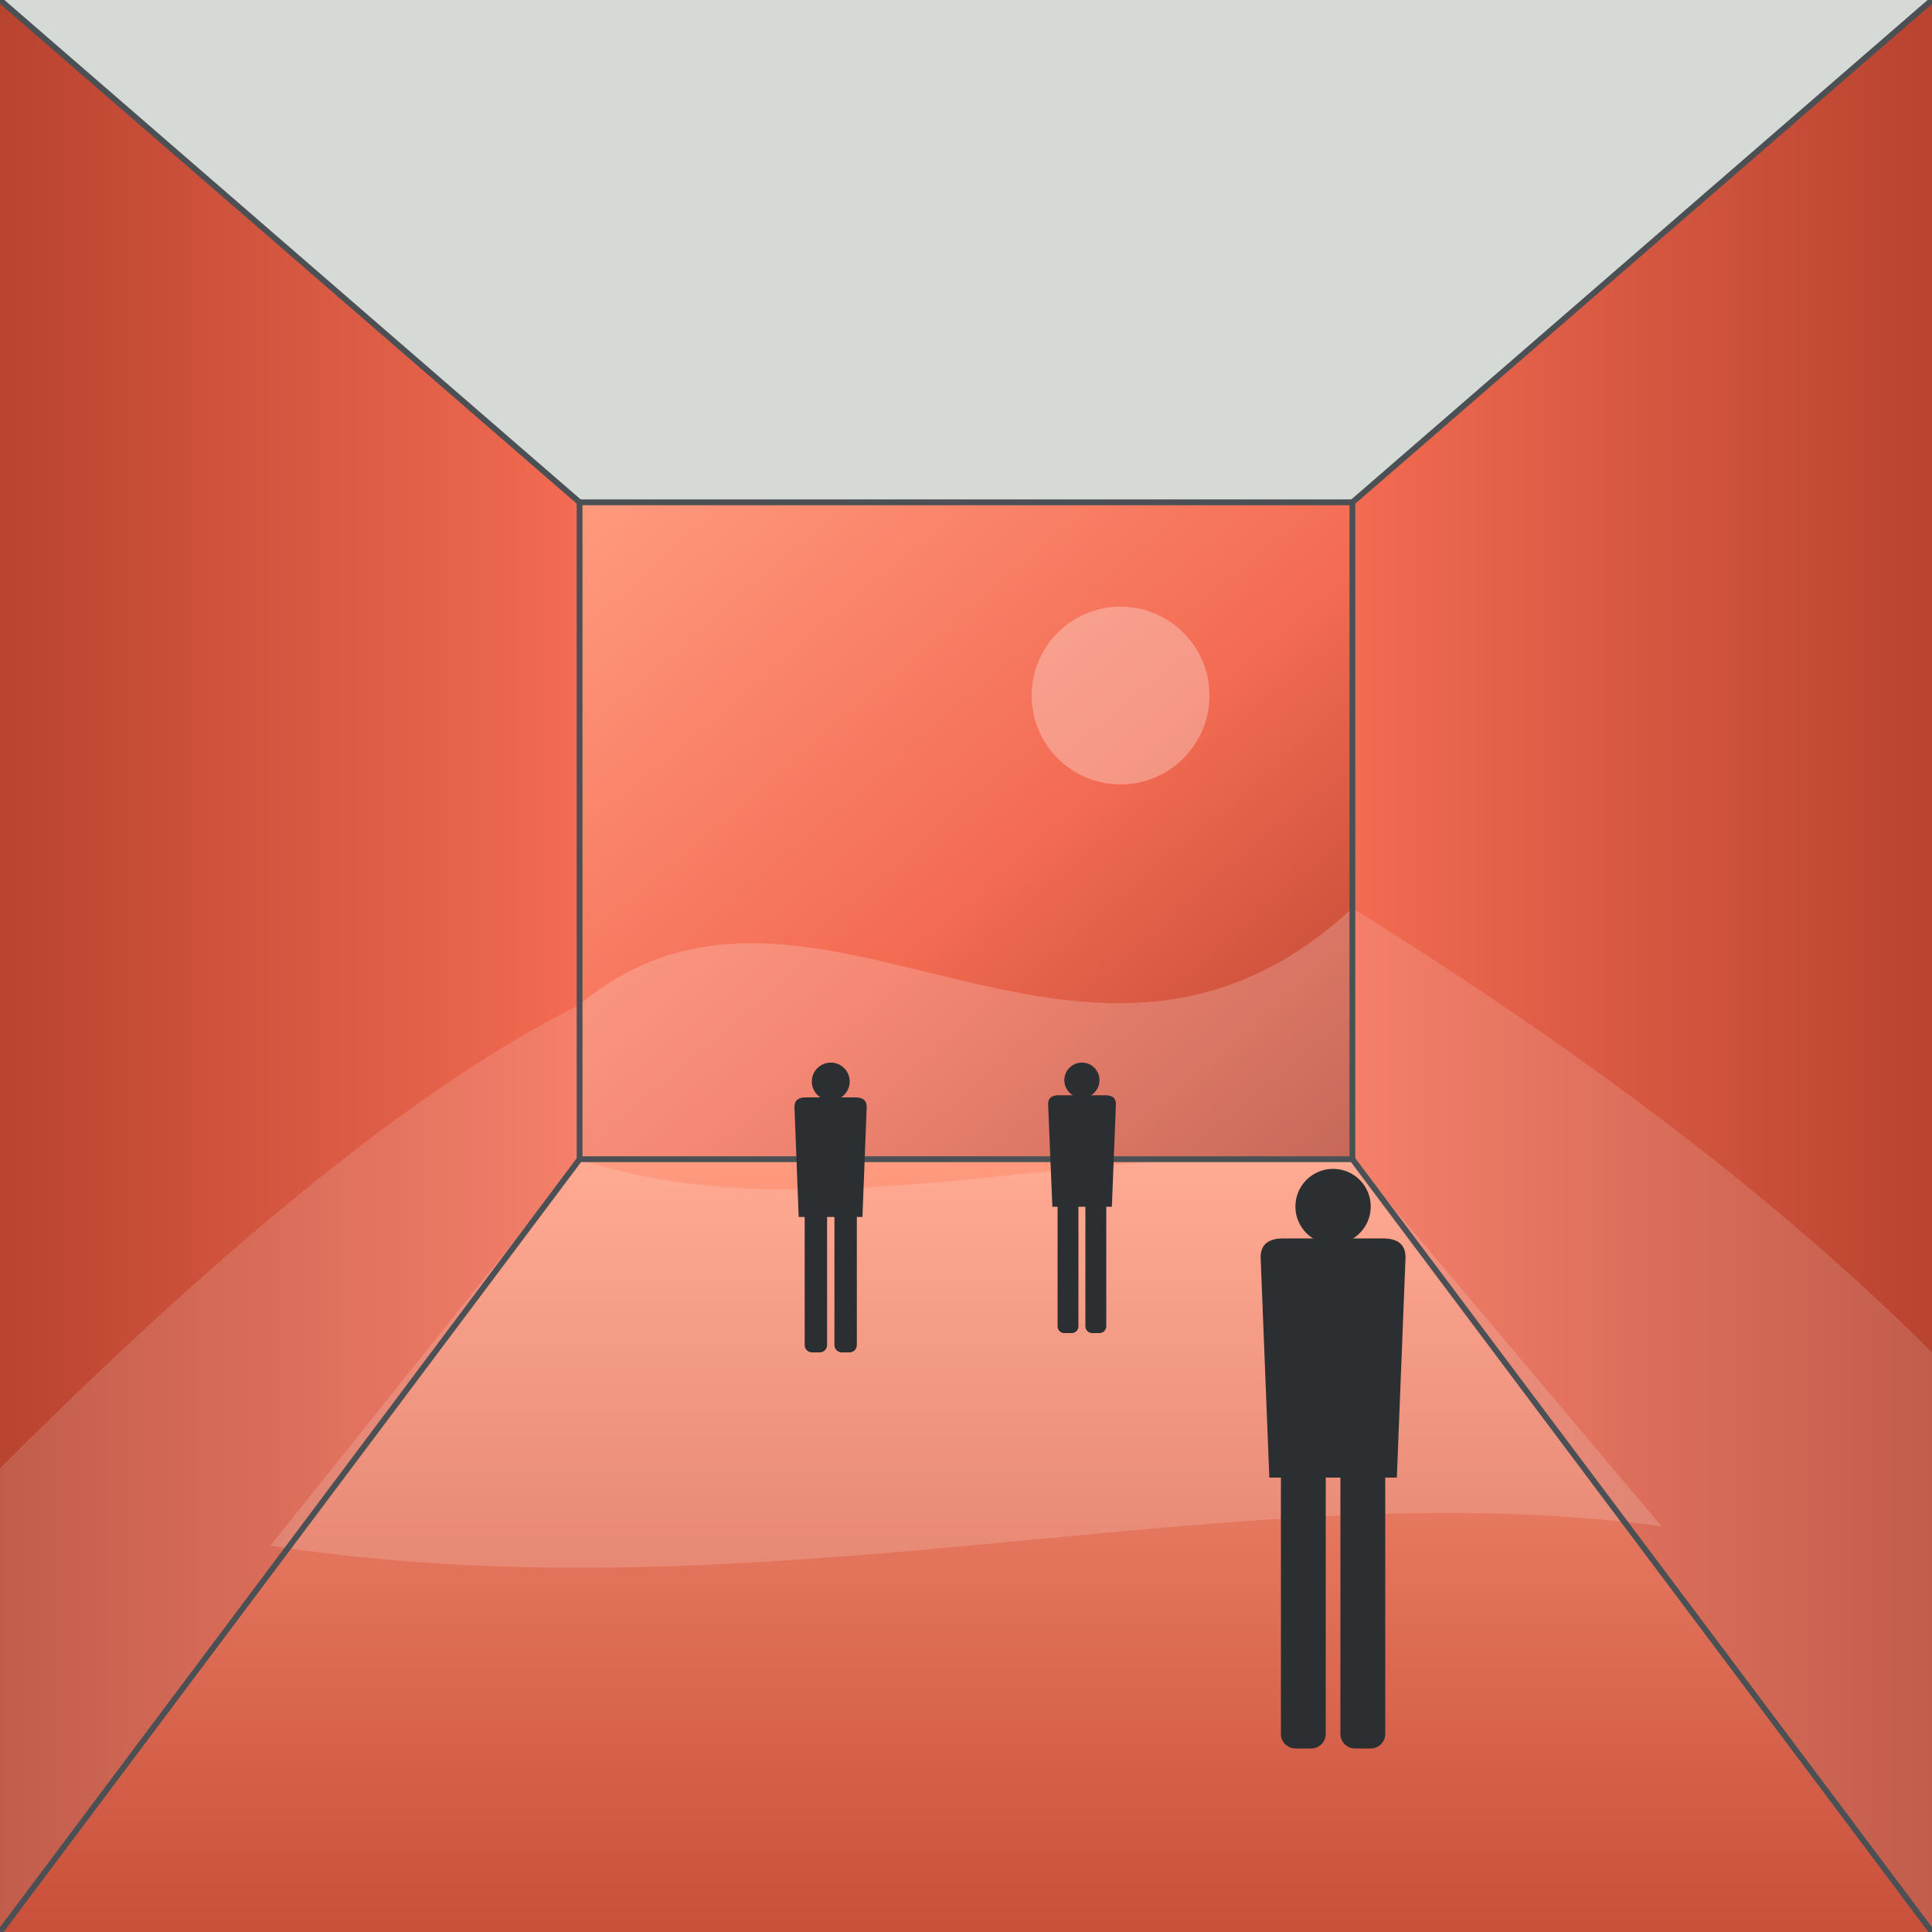
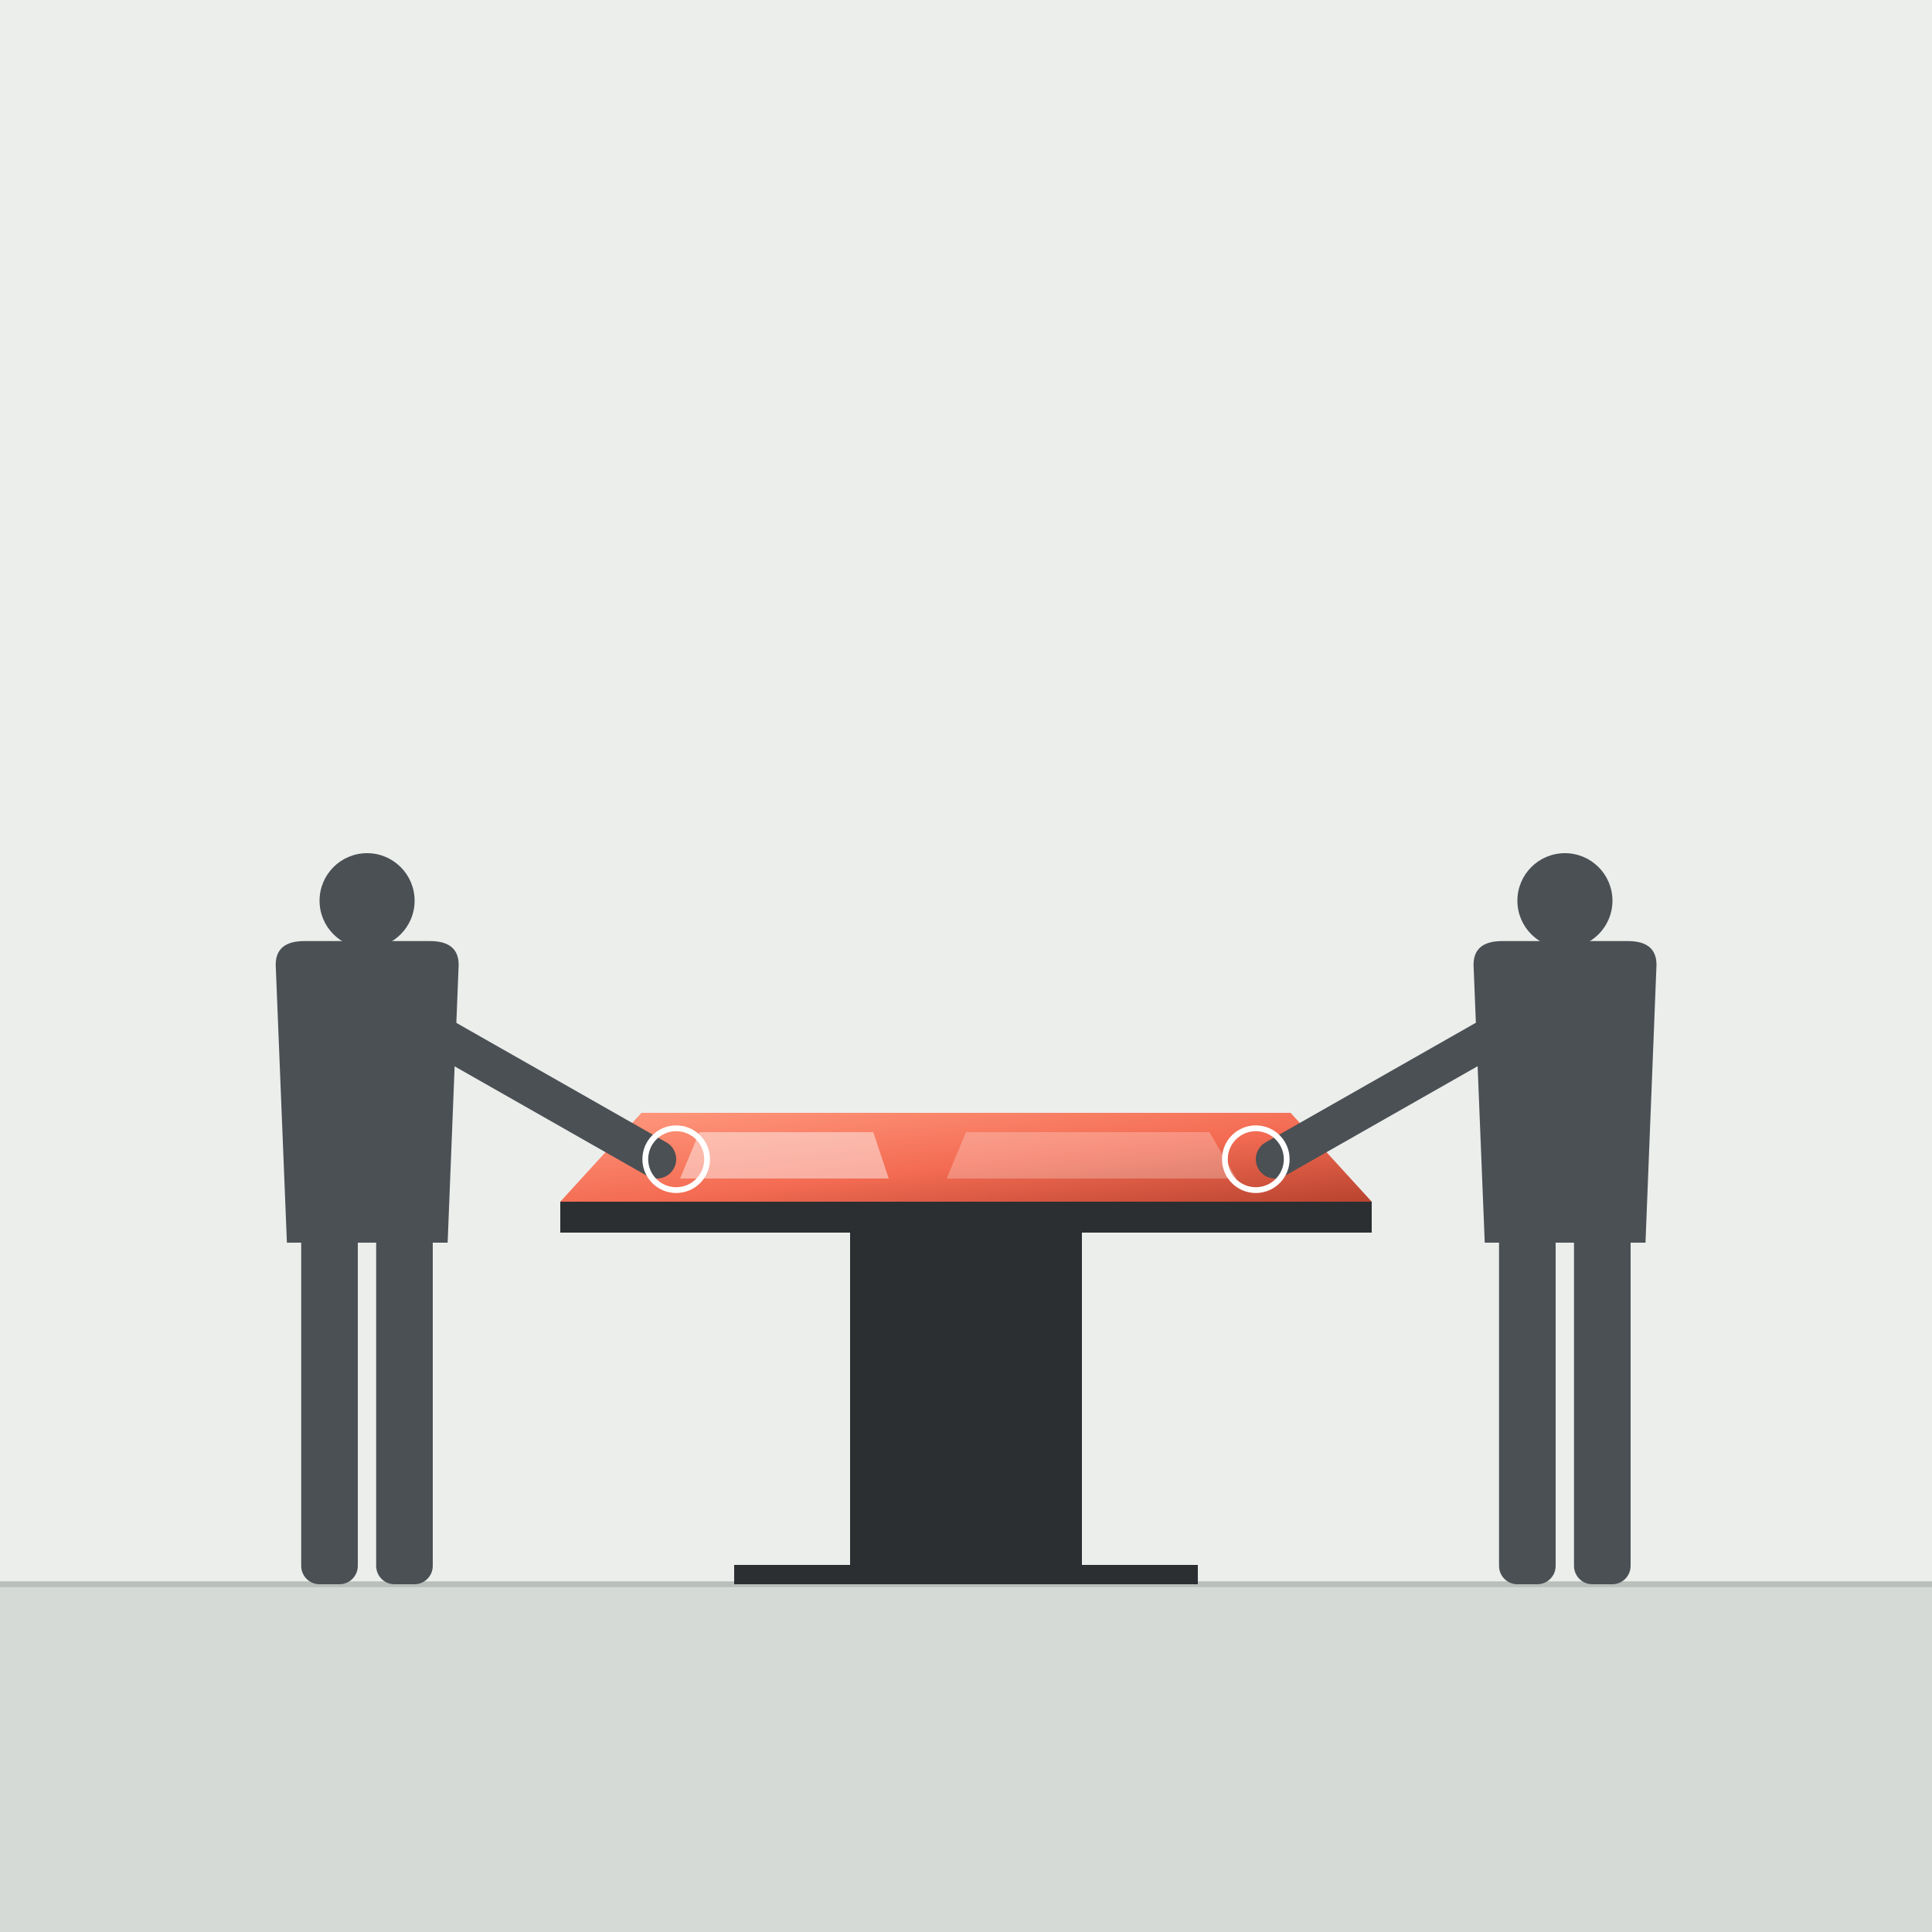
<svg xmlns="http://www.w3.org/2000/svg" viewBox="0 0 1000 1000" width="1000" height="1000">
  <defs>
    <linearGradient id="scr" x1="0" y1="0" x2="1" y2="1">
      <stop offset="0" stop-color="#ff9a7f" />
      <stop offset=".55" stop-color="#f36b52" />
      <stop offset="1" stop-color="#b8432f" />
    </linearGradient>
-     <linearGradient id="sl" x1="0" y1="0" x2="1" y2="0">
-       <stop offset="0" stop-color="#b8432f" />
-       <stop offset="1" stop-color="#f36b52" />
-     </linearGradient>
-     <linearGradient id="sr" x1="1" y1="0" x2="0" y2="0">
-       <stop offset="0" stop-color="#b8432f" />
-       <stop offset="1" stop-color="#f36b52" />
-     </linearGradient>
-     <linearGradient id="sf" x1="0" y1="1" x2="0" y2="0">
-       <stop offset="0" stop-color="#c9503a" />
-       <stop offset="1" stop-color="#ff9a7f" />
-     </linearGradient>
  </defs>
  <rect width="1000" height="1000" fill="#eceeec" />
-   <path d="M0 0 H1000 L700 260 H300z" fill="#d6dad6" />
-   <path d="M0 0 L300 260 V600 L0 1000z" fill="url(#sl)" />
-   <path d="M1000 0 L700 260 V600 L1000 1000z" fill="url(#sr)" />
-   <path d="M300 600 H700 L1000 1000 H0z" fill="url(#sf)" />
-   <rect x="300" y="260" width="400" height="340" fill="url(#scr)" />
-   <path d="M300 520 C420 420 560 600 700 470 V600 H300z" fill="#fff" fill-opacity=".2" />
-   <path d="M0 760 C120 640 220 560 300 520 V600 L0 1000z" fill="#fff" fill-opacity=".14" />
-   <path d="M1000 700 C900 600 780 520 700 470 V600 L1000 1000z" fill="#fff" fill-opacity=".14" />
-   <path d="M300 600 C420 640 560 590 700 600 L860 790 C640 760 400 840 140 800z" fill="#fff" fill-opacity=".16" />
-   <circle cx="580" cy="360" r="46" fill="#fff" fill-opacity=".3" />
-   <g fill="none" stroke="#4a5054" stroke-width="3">
-     <path d="M0 0 L300 260 M1000 0 L700 260 M0 1000 L300 600 M1000 1000 L700 600" />
-     <rect x="300" y="260" width="400" height="340" />
+   <rect y="820" width="1000" height="180" fill="#d6dad6" />
+   <line x1="0" y1="820" x2="1000" y2="820" stroke="#b9bfba" stroke-width="3" />
+   <rect x="440" y="622.0" width="120" height="198.0" fill="#2b2f32" />
+   <rect x="380" y="810" width="240" height="10" fill="#2b2f32" />
+   <rect x="290" y="622.0" width="420" height="16" fill="#2b2f32" />
+   <path d="M290 622.0 L710 622.0 L668 576.0 L332 576.0z" fill="url(#scr)" />
+   <path d="M352 610.0 L460 610.0 L452 586.0 L362 586.0z" fill="#fff" fill-opacity=".45" />
+   <path d="M490 610.0 L640 610.0 L626 586.0 L500 586.0z" fill="#fff" fill-opacity=".25" />
+   <g fill="#4a5054">
+     <circle cx="190.0" cy="466.2" r="24.6" />
+     <path d="M142.7 499.4 q0 -12.3 14.8 -12.3 h65.1 q14.8 0 14.8 12.3 l-5.7 143.8 h-83.2z" />
+     <rect x="155.9" y="631.9" width="29.3" height="188.1" rx="9.5" />
+     <rect x="194.7" y="631.9" width="29.3" height="188.1" rx="9.5" />
  </g>
-   <g fill="#2b2f32">
-     <circle cx="430.0" cy="559.8" r="9.8" />
-     <path d="M411.2 572.9 q0 -4.9 5.8 -4.9 h25.8 q5.8 0 5.8 4.9 l-2.2 57.0 h-33.0z" />
-     <rect x="416.5" y="625.5" width="11.6" height="74.5" rx="3.8" />
-     <rect x="431.9" y="625.5" width="11.6" height="74.5" rx="3.8" />
+   <path d="M224 534.0 L340 600.0" stroke="#4a5054" stroke-width="20" stroke-linecap="round" />
+   <g fill="#4a5054">
+     <circle cx="810.0" cy="466.2" r="24.6" />
+     <path d="M762.7 499.4 q0 -12.3 14.8 -12.3 h65.1 q14.8 0 14.8 12.3 l-5.7 143.8 h-83.2z" />
+     <rect x="775.9" y="631.9" width="29.3" height="188.1" rx="9.5" />
+     <rect x="814.7" y="631.9" width="29.3" height="188.1" rx="9.5" />
  </g>
-   <g fill="#2b2f32">
-     <circle cx="560.0" cy="559.1" r="9.1" />
-     <path d="M542.5 571.4 q0 -4.5 5.5 -4.5 h24.1 q5.5 0 5.5 4.5 l-2.1 53.2 h-30.8z" />
-     <rect x="547.4" y="620.4" width="10.8" height="69.6" rx="3.5" />
-     <rect x="561.8" y="620.4" width="10.8" height="69.6" rx="3.5" />
-   </g>
-   <g fill="#2b2f32">
-     <circle cx="690.0" cy="624.5" r="19.5" />
-     <path d="M652.5 650.8 q0 -9.8 11.7 -9.8 h51.6 q11.7 0 11.7 9.8 l-4.5 114.0 h-66.0z" />
-     <rect x="663.0" y="755.9" width="23.2" height="149.1" rx="7.5" />
-     <rect x="693.8" y="755.9" width="23.2" height="149.1" rx="7.5" />
-   </g>
+   <path d="M776 534.0 L660 600.0" stroke="#4a5054" stroke-width="20" stroke-linecap="round" />
+   <circle cx="350" cy="600.0" r="16" fill="none" stroke="#fff" stroke-width="3" />
+   <circle cx="650" cy="600.0" r="16" fill="none" stroke="#fff" stroke-width="3" />
</svg>
